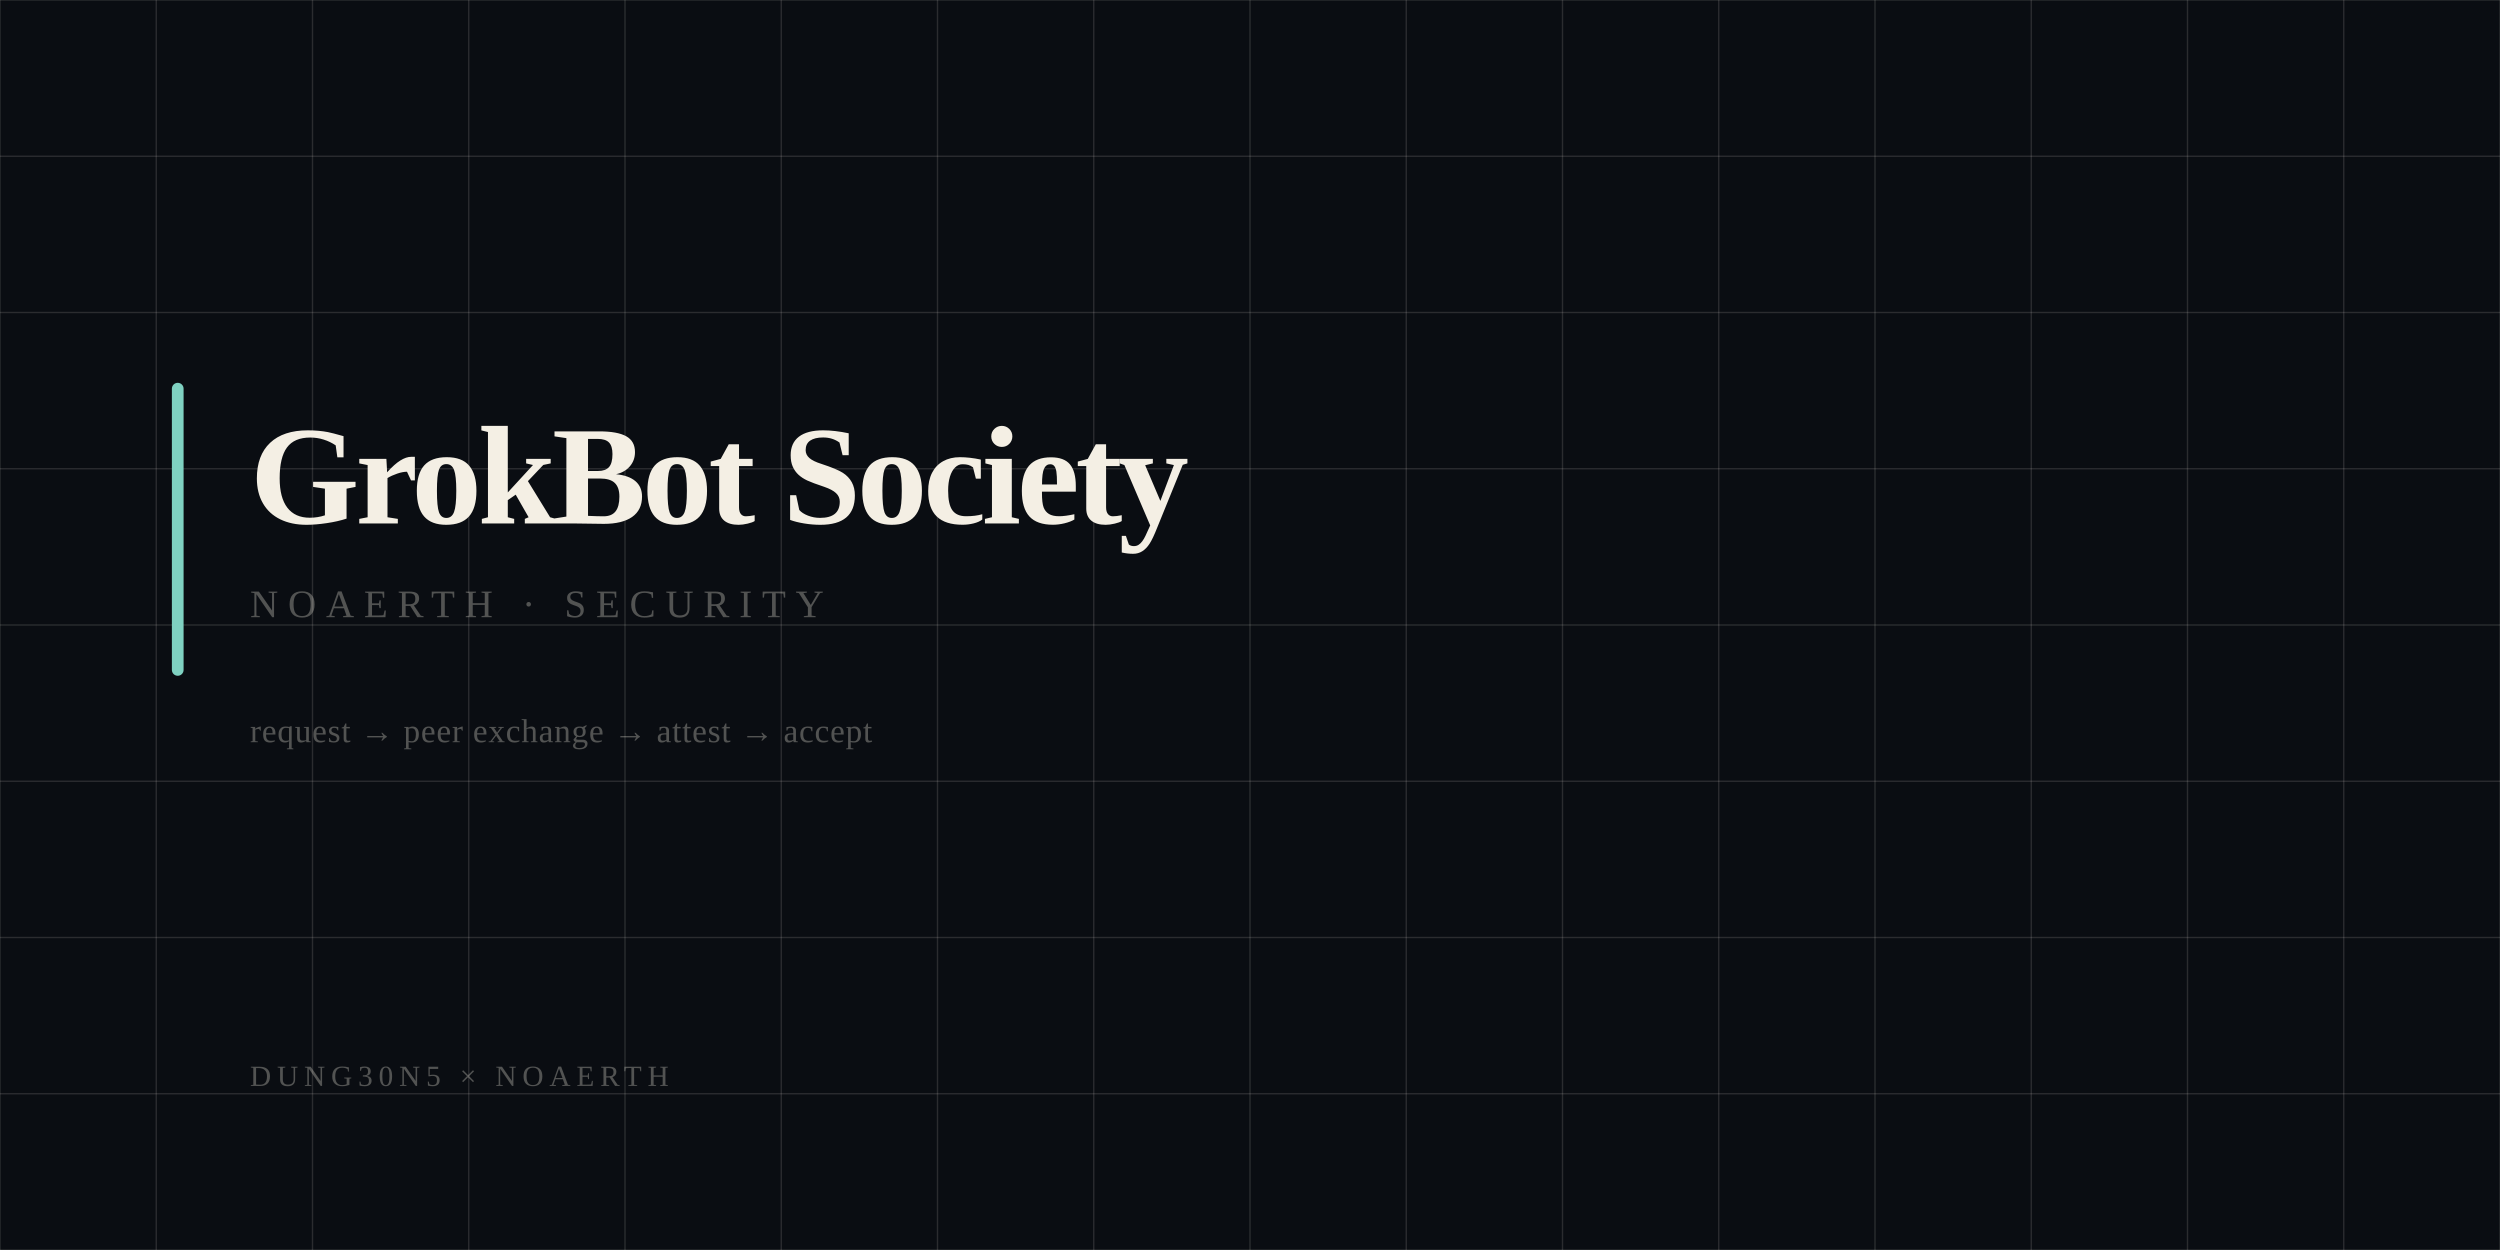
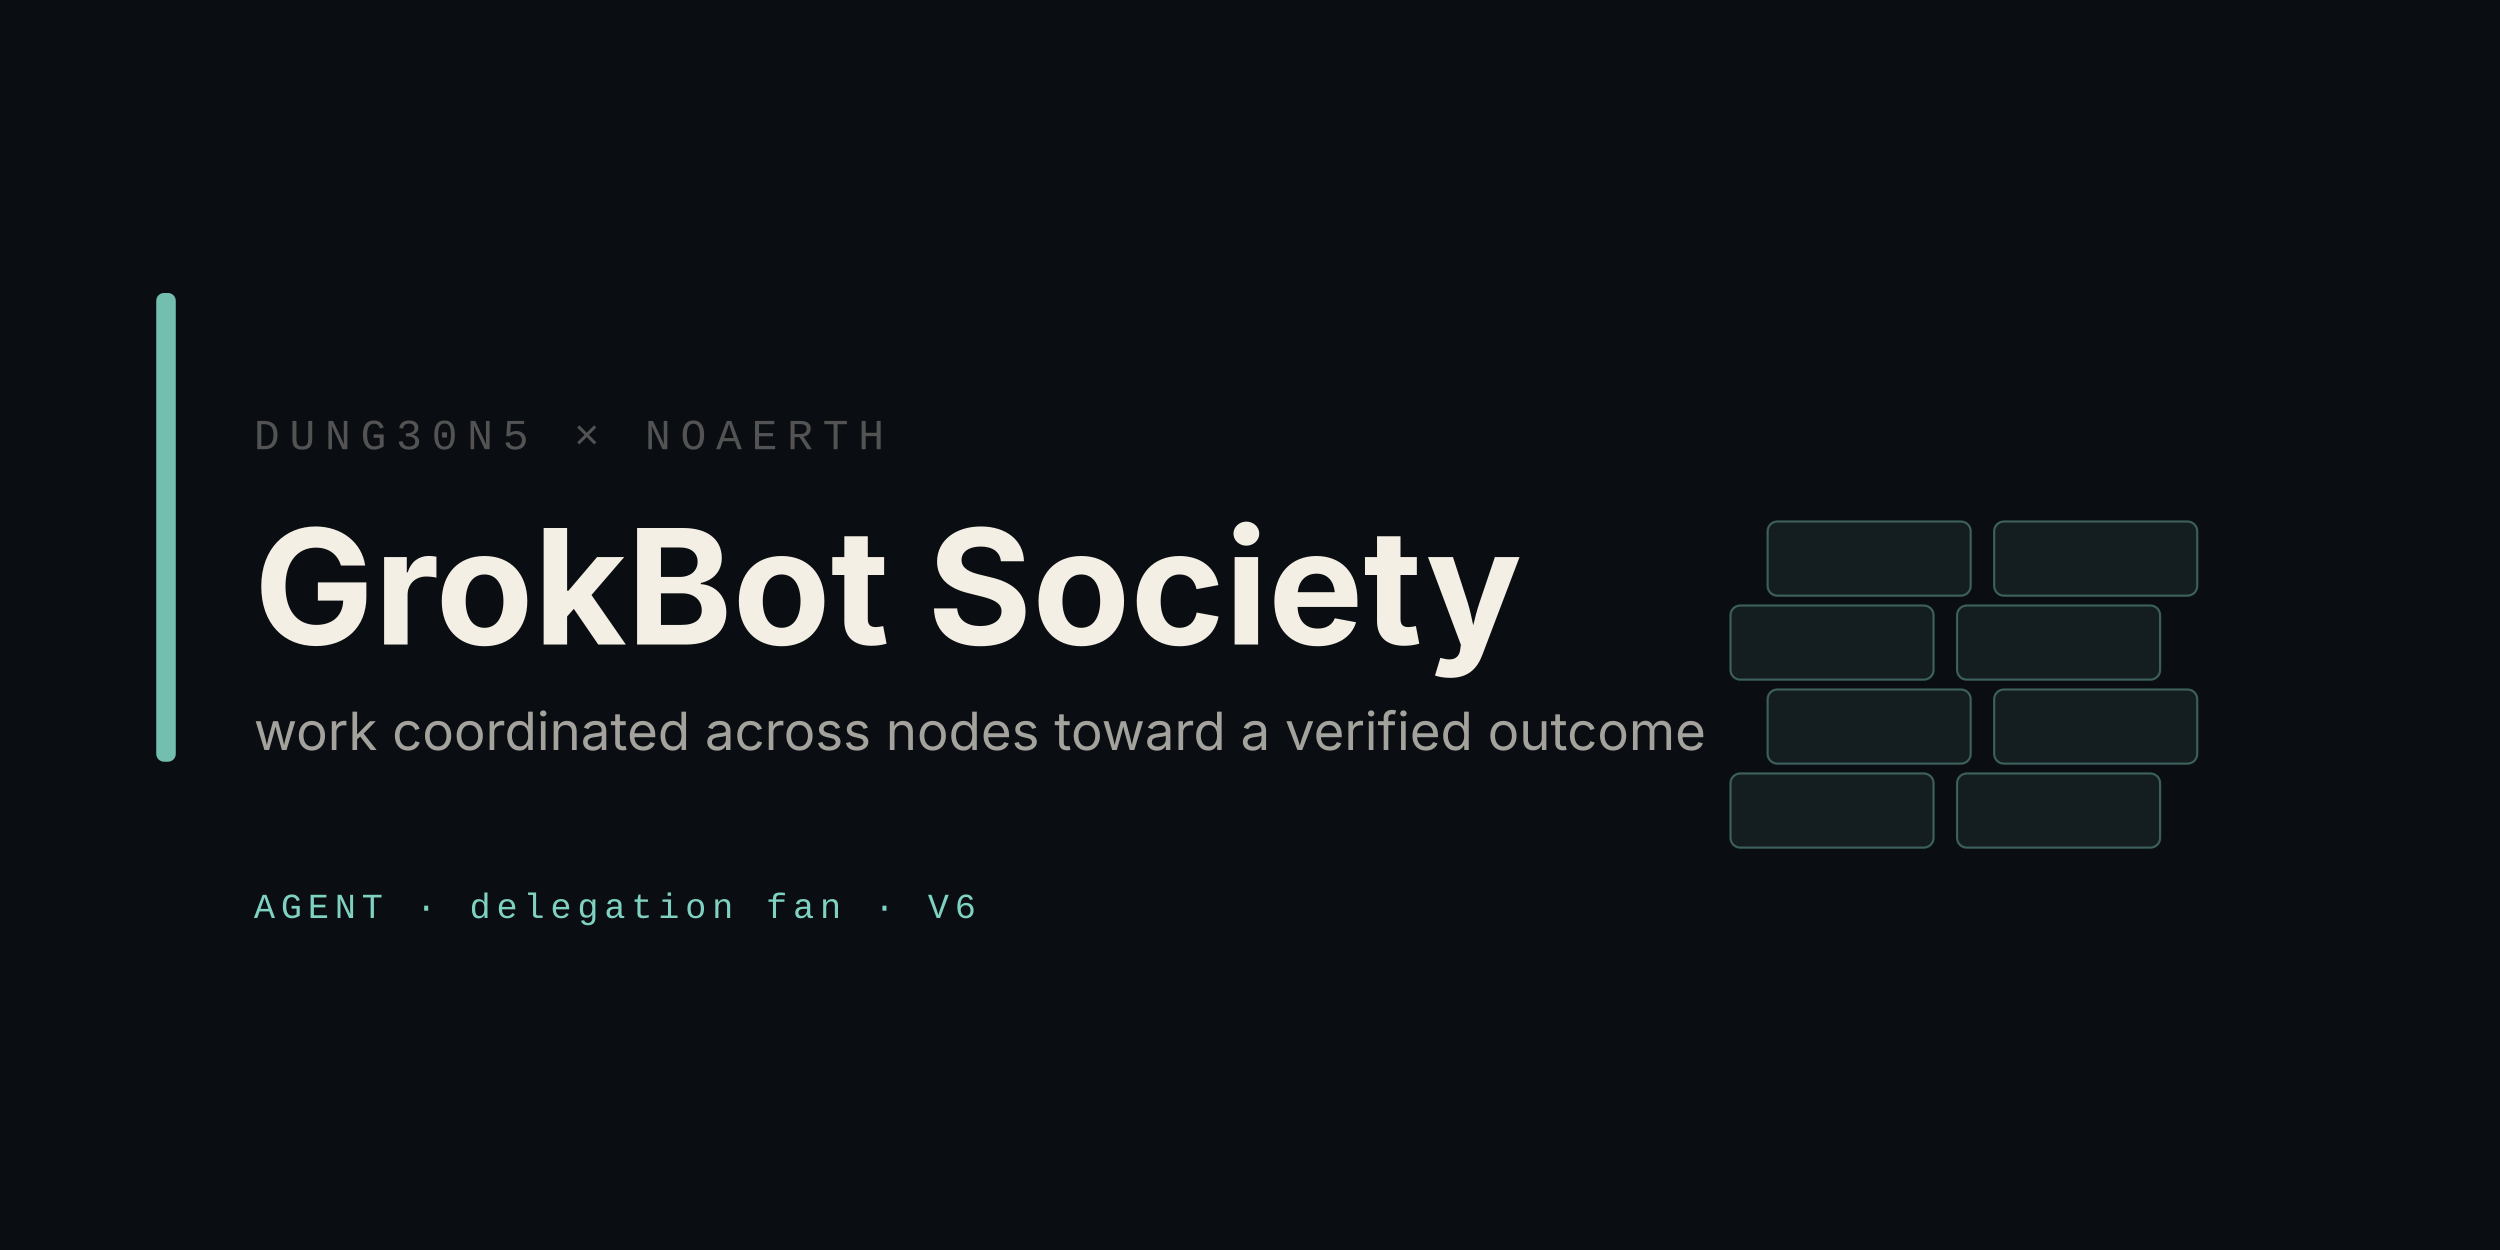
- <svg xmlns="http://www.w3.org/2000/svg" viewBox="0 0 1280 640" width="1280" height="640" role="img" aria-label="GrokBot Society — NOAERTH project card.">
+ <svg xmlns="http://www.w3.org/2000/svg" viewBox="0 0 1280 640" width="1280" height="640" role="img" aria-label="GrokBot Society project card">
  <rect width="1280" height="640" fill="#0a0d12" />
-   <line x1="0" y1="0" x2="0" y2="640" stroke="#f4efe424" stroke-width="0.7" />
-   <line x1="80" y1="0" x2="80" y2="640" stroke="#f4efe424" stroke-width="0.7" />
-   <line x1="160" y1="0" x2="160" y2="640" stroke="#f4efe424" stroke-width="0.7" />
-   <line x1="240" y1="0" x2="240" y2="640" stroke="#f4efe424" stroke-width="0.7" />
-   <line x1="320" y1="0" x2="320" y2="640" stroke="#f4efe424" stroke-width="0.7" />
-   <line x1="400" y1="0" x2="400" y2="640" stroke="#f4efe424" stroke-width="0.7" />
-   <line x1="480" y1="0" x2="480" y2="640" stroke="#f4efe424" stroke-width="0.7" />
-   <line x1="560" y1="0" x2="560" y2="640" stroke="#f4efe424" stroke-width="0.7" />
-   <line x1="640" y1="0" x2="640" y2="640" stroke="#f4efe424" stroke-width="0.7" />
-   <line x1="720" y1="0" x2="720" y2="640" stroke="#f4efe424" stroke-width="0.7" />
-   <line x1="800" y1="0" x2="800" y2="640" stroke="#f4efe424" stroke-width="0.7" />
-   <line x1="880" y1="0" x2="880" y2="640" stroke="#f4efe424" stroke-width="0.7" />
-   <line x1="960" y1="0" x2="960" y2="640" stroke="#f4efe424" stroke-width="0.7" />
-   <line x1="1040" y1="0" x2="1040" y2="640" stroke="#f4efe424" stroke-width="0.7" />
-   <line x1="1120" y1="0" x2="1120" y2="640" stroke="#f4efe424" stroke-width="0.7" />
-   <line x1="1200" y1="0" x2="1200" y2="640" stroke="#f4efe424" stroke-width="0.7" />
-   <line x1="1280" y1="0" x2="1280" y2="640" stroke="#f4efe424" stroke-width="0.7" />
-   <line x1="0" y1="0" x2="1280" y2="0" stroke="#f4efe424" stroke-width="0.7" />
-   <line x1="0" y1="80" x2="1280" y2="80" stroke="#f4efe424" stroke-width="0.7" />
-   <line x1="0" y1="160" x2="1280" y2="160" stroke="#f4efe424" stroke-width="0.7" />
-   <line x1="0" y1="240" x2="1280" y2="240" stroke="#f4efe424" stroke-width="0.7" />
-   <line x1="0" y1="320" x2="1280" y2="320" stroke="#f4efe424" stroke-width="0.7" />
-   <line x1="0" y1="400" x2="1280" y2="400" stroke="#f4efe424" stroke-width="0.7" />
-   <line x1="0" y1="480" x2="1280" y2="480" stroke="#f4efe424" stroke-width="0.7" />
-   <line x1="0" y1="560" x2="1280" y2="560" stroke="#f4efe424" stroke-width="0.7" />
-   <line x1="0" y1="640" x2="1280" y2="640" stroke="#f4efe424" stroke-width="0.7" />
-   <rect x="88" y="196" width="6" height="150" rx="3" fill="#7fd1c1" />
-   <text x="128" y="268" fill="#f4efe4" font-size="72" font-weight="680" letter-spacing="-2">GrokBot Society</text>
-   <text x="128" y="316" fill="#f4efe44f" font-size="20" letter-spacing="5">NOAERTH · SECURITY</text>
-   <text x="128" y="380" fill="#f4efe44f" font-size="17" letter-spacing="0.4">request → peer exchange → attest → accept</text>
-   <text x="128" y="556" fill="#f4efe44f" font-size="15" letter-spacing="3">DUNG30N5 × NOAERTH</text>
+   <rect x="886" y="396" width="104" height="38" rx="5" fill="#7fd1c1" fill-opacity="0.09" stroke="#7fd1c1" stroke-width="1.1" stroke-opacity="0.4" />
+   <rect x="1002" y="396" width="104" height="38" rx="5" fill="#7fd1c1" fill-opacity="0.09" stroke="#7fd1c1" stroke-width="1.1" stroke-opacity="0.4" />
+   <rect x="905" y="353" width="104" height="38" rx="5" fill="#7fd1c1" fill-opacity="0.09" stroke="#7fd1c1" stroke-width="1.1" stroke-opacity="0.4" />
+   <rect x="1021" y="353" width="104" height="38" rx="5" fill="#7fd1c1" fill-opacity="0.09" stroke="#7fd1c1" stroke-width="1.1" stroke-opacity="0.4" />
+   <rect x="886" y="310" width="104" height="38" rx="5" fill="#7fd1c1" fill-opacity="0.09" stroke="#7fd1c1" stroke-width="1.1" stroke-opacity="0.4" />
+   <rect x="1002" y="310" width="104" height="38" rx="5" fill="#7fd1c1" fill-opacity="0.09" stroke="#7fd1c1" stroke-width="1.1" stroke-opacity="0.4" />
+   <rect x="905" y="267" width="104" height="38" rx="5" fill="#7fd1c1" fill-opacity="0.09" stroke="#7fd1c1" stroke-width="1.1" stroke-opacity="0.4" />
+   <rect x="1021" y="267" width="104" height="38" rx="5" fill="#7fd1c1" fill-opacity="0.09" stroke="#7fd1c1" stroke-width="1.1" stroke-opacity="0.4" />
+   <rect x="80" y="150" width="10" height="240" rx="4" fill="#7fd1c1" opacity="0.9" />
+   <text x="130" y="230" font-family="ui-monospace, SFMono-Regular, Menlo, Monaco, Consolas, 'Liberation Mono', monospace" font-size="22" letter-spacing="5" fill="#f4efe44f">DUNG30N5 × NOAERTH</text>
+   <text x="130" y="330" font-family="-apple-system, BlinkMacSystemFont, 'Segoe UI', Inter, Helvetica, Arial, sans-serif" font-size="82" font-weight="700" fill="#f4efe4">GrokBot Society</text>
+   <text x="130" y="384" font-family="-apple-system, BlinkMacSystemFont, 'Segoe UI', Inter, Helvetica, Arial, sans-serif" font-size="27" fill="#f4efe4a8">work coordinated across nodes toward a verified outcome</text>
+   <text x="130" y="470" font-family="ui-monospace, SFMono-Regular, Menlo, Monaco, Consolas, 'Liberation Mono', monospace" font-size="18" fill="#7fd1c1" letter-spacing="3">AGENT · delegation fan · V6</text>
</svg>
